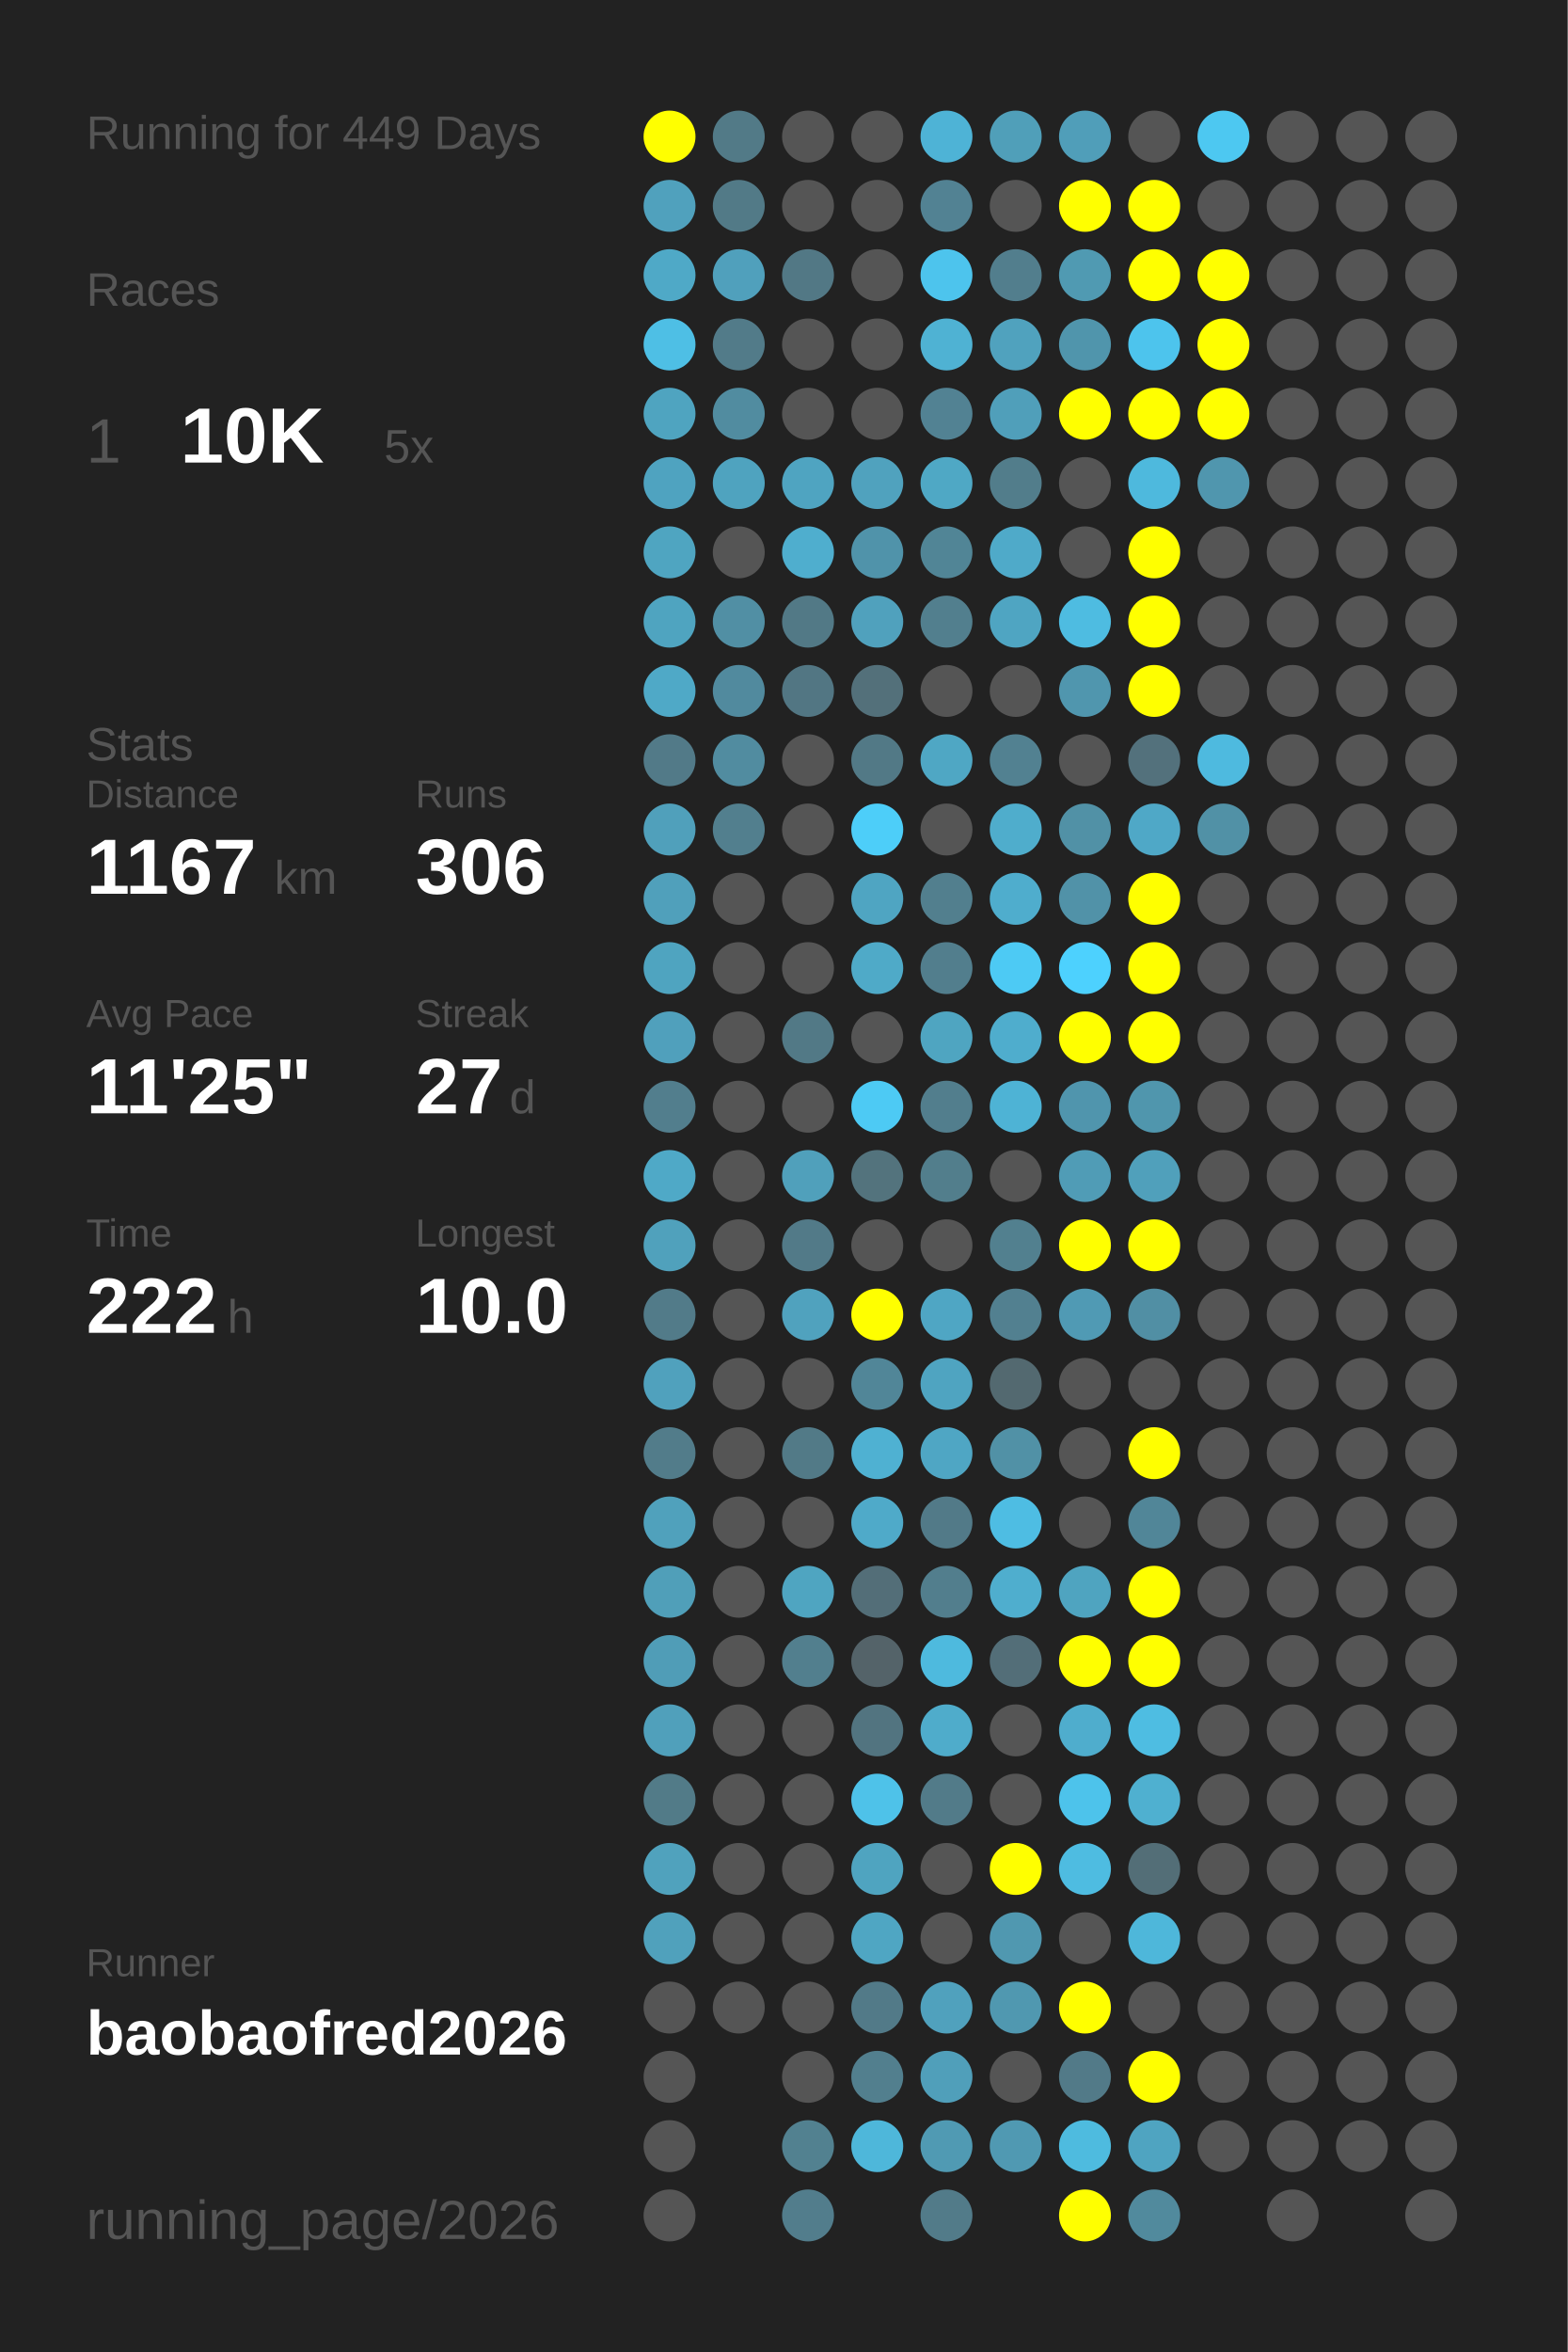
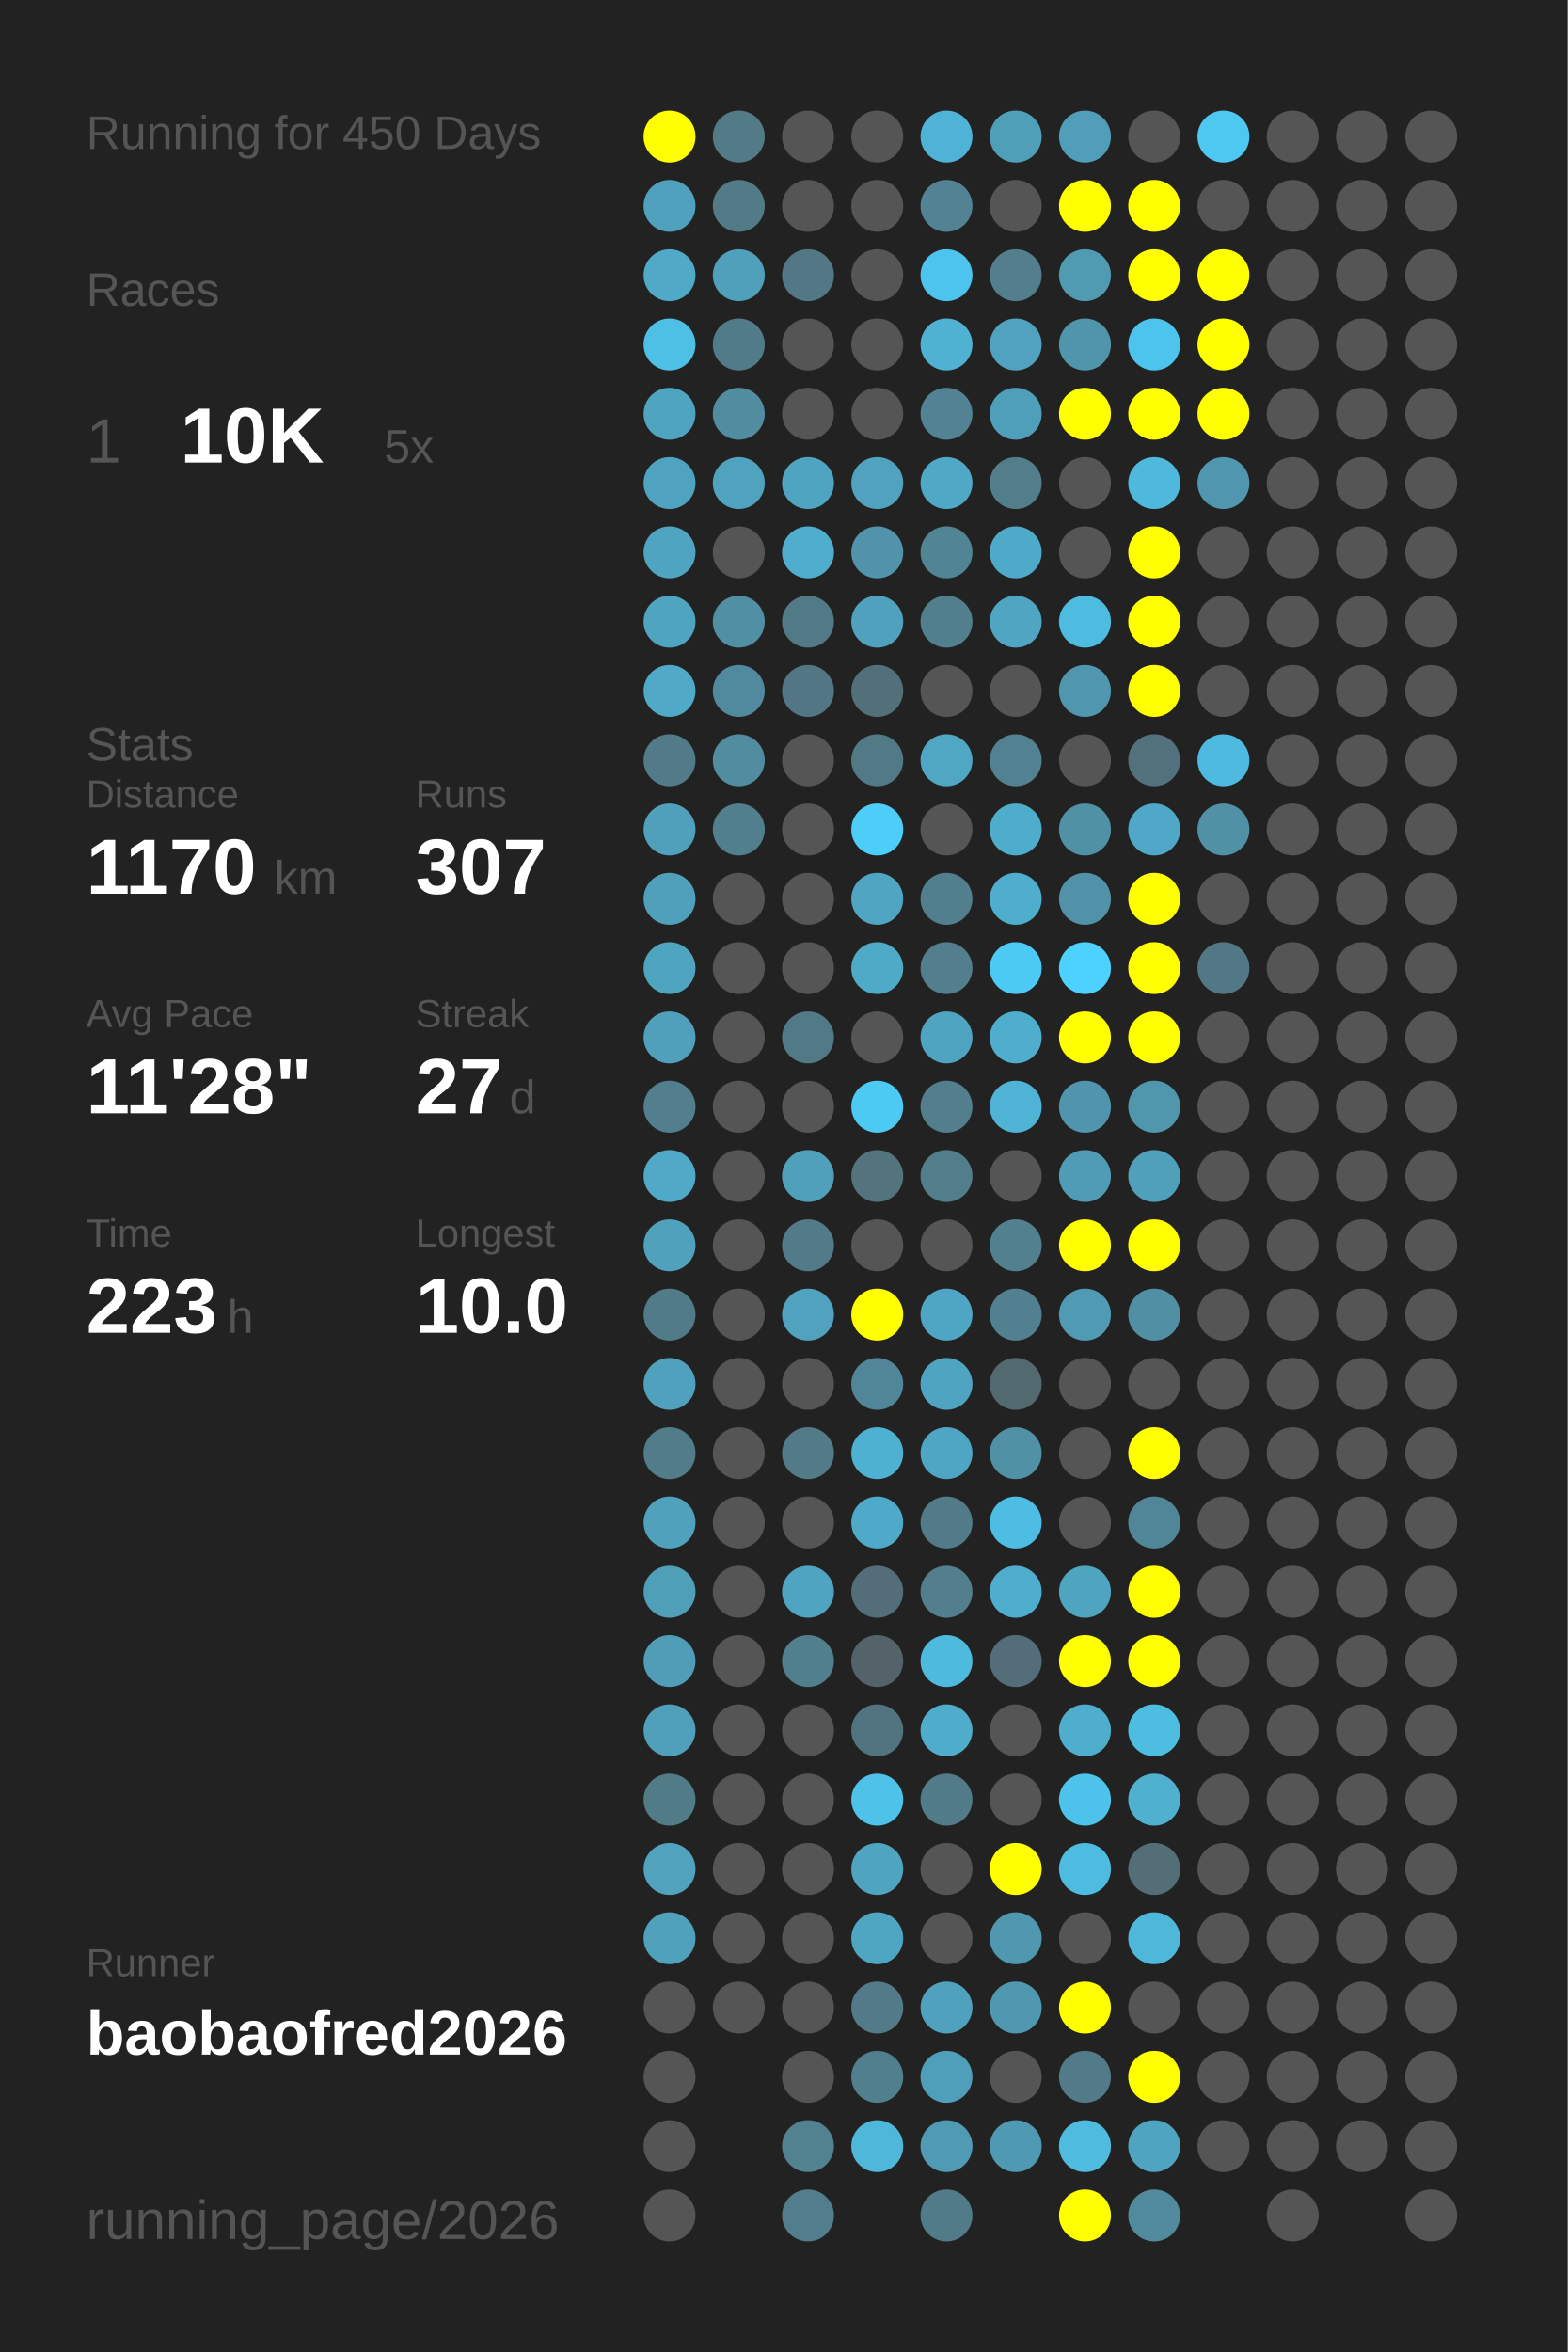
<svg xmlns="http://www.w3.org/2000/svg" baseProfile="full" height="300mm" version="1.1" viewBox="0,0,200,300" width="200mm">
  <defs />
  <rect fill="#222222" height="300" width="200" x="0" y="0" />
-   <text fill="#555555" style="font-size:6px; font-family:Arial;" x="11" y="19">Running for 449 Days</text>
+   <text fill="#555555" style="font-size:6px; font-family:Arial;" x="11" y="19">Running for 450 Days</text>
  <text fill="#555555" style="font-size:6px; font-family:Arial;" x="11" y="39">Races</text>
  <text fill="#555555" style="font-size:8px; font-family:Arial;" x="11" y="59">1</text>
  <text fill="#FFFFFF" style="font-size:10px; font-family:Arial; font-weight:bold;" x="23" y="59">10K</text>
  <text fill="#555555" style="font-size:6px; font-family:Arial;" x="49" y="59">5x</text>
  <text fill="#555555" style="font-size:6px; font-family:Arial;" x="11" y="97">Stats</text>
  <text fill="#555555" style="font-size:5px; font-family:Arial;" x="11" y="103">Distance</text>
-   <text fill="#FFFFFF" style="font-size:10px; font-family:Arial; font-weight:bold;" x="11" y="114">1167</text>
+   <text fill="#FFFFFF" style="font-size:10px; font-family:Arial; font-weight:bold;" x="11" y="114">1170</text>
  <text fill="#555555" style="font-size:6px; font-family:Arial;" x="35" y="114">km</text>
  <text fill="#555555" style="font-size:5px; font-family:Arial;" x="53" y="103">Runs</text>
-   <text fill="#FFFFFF" style="font-size:10px; font-family:Arial; font-weight:bold;" x="53" y="114">306</text>
+   <text fill="#FFFFFF" style="font-size:10px; font-family:Arial; font-weight:bold;" x="53" y="114">307</text>
  <text fill="#555555" style="font-size:5px; font-family:Arial;" x="11" y="131">Avg Pace</text>
-   <text fill="#FFFFFF" style="font-size:10px; font-family:Arial; font-weight:bold;" x="11" y="142">11'25"</text>
+   <text fill="#FFFFFF" style="font-size:10px; font-family:Arial; font-weight:bold;" x="11" y="142">11'28"</text>
  <text fill="#555555" style="font-size:5px; font-family:Arial;" x="53" y="131">Streak</text>
  <text fill="#FFFFFF" style="font-size:10px; font-family:Arial; font-weight:bold;" x="53" y="142">27</text>
  <text fill="#555555" style="font-size:6px; font-family:Arial;" x="65" y="142">d</text>
  <text fill="#555555" style="font-size:5px; font-family:Arial;" x="11" y="159">Time</text>
-   <text fill="#FFFFFF" style="font-size:10px; font-family:Arial; font-weight:bold;" x="11" y="170">222</text>
+   <text fill="#FFFFFF" style="font-size:10px; font-family:Arial; font-weight:bold;" x="11" y="170">223</text>
  <text fill="#555555" style="font-size:6px; font-family:Arial;" x="29" y="170">h</text>
  <text fill="#555555" style="font-size:5px; font-family:Arial;" x="53" y="159">Longest</text>
  <text fill="#FFFFFF" style="font-size:10px; font-family:Arial; font-weight:bold;" x="53" y="170">10.0</text>
  <text fill="#555555" style="font-size:5px; font-family:Arial;" x="11" y="252.065">Runner</text>
  <text fill="#FFFFFF" style="font-size:8px; font-family:Arial; font-weight:bold;" x="11" y="262.065">baobaofred2026</text>
  <text fill="#555555" style="font-size:7px; font-family:Arial;" x="11" y="285.581">running_page/2026</text>
  <circle cx="85.417" cy="17.419" fill="#FFFF00" r="3.312" />
  <circle cx="85.417" cy="26.258" fill="#50a1bd" r="3.312" />
  <circle cx="85.417" cy="35.097" fill="#4fa9c7" r="3.312" />
  <circle cx="85.417" cy="43.935" fill="#4ebfe5" r="3.312" />
  <circle cx="85.417" cy="52.774" fill="#4fa4c0" r="3.312" />
  <circle cx="85.417" cy="61.613" fill="#4fa3c0" r="3.312" />
  <circle cx="85.417" cy="70.452" fill="#4fa5c1" r="3.312" />
  <circle cx="85.417" cy="79.29" fill="#4fa4c0" r="3.312" />
  <circle cx="85.417" cy="88.129" fill="#4fa9c7" r="3.312" />
  <circle cx="85.417" cy="96.968" fill="#527a88" r="3.312" />
  <circle cx="85.417" cy="105.806" fill="#50a0bb" r="3.312" />
  <circle cx="85.417" cy="114.645" fill="#50a0bb" r="3.312" />
  <circle cx="85.417" cy="123.484" fill="#4fa4c0" r="3.312" />
  <circle cx="85.417" cy="132.323" fill="#50a0bc" r="3.312" />
  <circle cx="85.417" cy="141.161" fill="#527e8d" r="3.312" />
  <circle cx="85.417" cy="150" fill="#4fa9c7" r="3.312" />
  <circle cx="85.417" cy="158.839" fill="#50a1bc" r="3.312" />
  <circle cx="85.417" cy="167.677" fill="#527b89" r="3.312" />
  <circle cx="85.417" cy="176.516" fill="#50a1bd" r="3.312" />
  <circle cx="85.417" cy="185.355" fill="#527c8a" r="3.312" />
  <circle cx="85.417" cy="194.194" fill="#50a1bc" r="3.312" />
  <circle cx="85.417" cy="203.032" fill="#509fb9" r="3.312" />
  <circle cx="85.417" cy="211.871" fill="#509db7" r="3.312" />
  <circle cx="85.417" cy="220.71" fill="#50a0bb" r="3.312" />
  <circle cx="85.417" cy="229.548" fill="#527b88" r="3.312" />
  <circle cx="85.417" cy="238.387" fill="#50a2bd" r="3.312" />
  <circle cx="85.417" cy="247.226" fill="#50a1bc" r="3.312" />
  <circle cx="85.417" cy="256.065" fill="#555555" r="3.312" />
  <circle cx="85.417" cy="264.903" fill="#555555" r="3.312" />
  <circle cx="85.417" cy="273.742" fill="#555555" r="3.312" />
  <circle cx="85.417" cy="282.581" fill="#555555" r="3.312" />
  <circle cx="94.25" cy="17.419" fill="#527a87" r="3.312" />
  <circle cx="94.25" cy="26.258" fill="#527a87" r="3.312" />
  <circle cx="94.25" cy="35.097" fill="#50a0bc" r="3.312" />
  <circle cx="94.25" cy="43.935" fill="#527b89" r="3.312" />
  <circle cx="94.25" cy="52.774" fill="#518ca0" r="3.312" />
  <circle cx="94.25" cy="61.613" fill="#4fa3bf" r="3.312" />
  <circle cx="94.25" cy="70.452" fill="#555555" r="3.312" />
  <circle cx="94.25" cy="79.29" fill="#518fa4" r="3.312" />
  <circle cx="94.25" cy="88.129" fill="#518a9e" r="3.312" />
  <circle cx="94.25" cy="96.968" fill="#518ca0" r="3.312" />
  <circle cx="94.25" cy="105.806" fill="#527f8e" r="3.312" />
  <circle cx="94.25" cy="114.645" fill="#555555" r="3.312" />
  <circle cx="94.25" cy="123.484" fill="#555555" r="3.312" />
  <circle cx="94.25" cy="132.323" fill="#555555" r="3.312" />
  <circle cx="94.25" cy="141.161" fill="#555555" r="3.312" />
  <circle cx="94.25" cy="150" fill="#555555" r="3.312" />
  <circle cx="94.25" cy="158.839" fill="#555555" r="3.312" />
  <circle cx="94.25" cy="167.677" fill="#555555" r="3.312" />
  <circle cx="94.25" cy="176.516" fill="#555555" r="3.312" />
  <circle cx="94.25" cy="185.355" fill="#555555" r="3.312" />
  <circle cx="94.25" cy="194.194" fill="#555555" r="3.312" />
  <circle cx="94.25" cy="203.032" fill="#555555" r="3.312" />
  <circle cx="94.25" cy="211.871" fill="#555555" r="3.312" />
  <circle cx="94.25" cy="220.71" fill="#555555" r="3.312" />
  <circle cx="94.25" cy="229.548" fill="#555555" r="3.312" />
  <circle cx="94.25" cy="238.387" fill="#555555" r="3.312" />
  <circle cx="94.25" cy="247.226" fill="#555555" r="3.312" />
  <circle cx="94.25" cy="256.065" fill="#555555" r="3.312" />
  <circle cx="103.083" cy="17.419" fill="#555555" r="3.312" />
  <circle cx="103.083" cy="26.258" fill="#555555" r="3.312" />
  <circle cx="103.083" cy="35.097" fill="#527885" r="3.312" />
  <circle cx="103.083" cy="43.935" fill="#555555" r="3.312" />
  <circle cx="103.083" cy="52.774" fill="#555555" r="3.312" />
  <circle cx="103.083" cy="61.613" fill="#4fa4c1" r="3.312" />
  <circle cx="103.083" cy="70.452" fill="#4faece" r="3.312" />
  <circle cx="103.083" cy="79.29" fill="#527986" r="3.312" />
  <circle cx="103.083" cy="88.129" fill="#527683" r="3.312" />
  <circle cx="103.083" cy="96.968" fill="#555555" r="3.312" />
  <circle cx="103.083" cy="105.806" fill="#555555" r="3.312" />
  <circle cx="103.083" cy="114.645" fill="#555555" r="3.312" />
  <circle cx="103.083" cy="123.484" fill="#555555" r="3.312" />
  <circle cx="103.083" cy="132.323" fill="#527986" r="3.312" />
  <circle cx="103.083" cy="141.161" fill="#555555" r="3.312" />
  <circle cx="103.083" cy="150" fill="#50a0bb" r="3.312" />
  <circle cx="103.083" cy="158.839" fill="#527a88" r="3.312" />
  <circle cx="103.083" cy="167.677" fill="#50a2be" r="3.312" />
  <circle cx="103.083" cy="176.516" fill="#555555" r="3.312" />
  <circle cx="103.083" cy="185.355" fill="#527a87" r="3.312" />
  <circle cx="103.083" cy="194.194" fill="#555555" r="3.312" />
  <circle cx="103.083" cy="203.032" fill="#4fa5c1" r="3.312" />
  <circle cx="103.083" cy="211.871" fill="#527f8e" r="3.312" />
  <circle cx="103.083" cy="220.71" fill="#555555" r="3.312" />
  <circle cx="103.083" cy="229.548" fill="#555555" r="3.312" />
  <circle cx="103.083" cy="238.387" fill="#555555" r="3.312" />
  <circle cx="103.083" cy="247.226" fill="#555555" r="3.312" />
  <circle cx="103.083" cy="256.065" fill="#555555" r="3.312" />
  <circle cx="103.083" cy="264.903" fill="#555555" r="3.312" />
  <circle cx="103.083" cy="273.742" fill="#528190" r="3.312" />
  <circle cx="103.083" cy="282.581" fill="#527d8c" r="3.312" />
  <circle cx="111.917" cy="17.419" fill="#555555" r="3.312" />
  <circle cx="111.917" cy="26.258" fill="#555555" r="3.312" />
  <circle cx="111.917" cy="35.097" fill="#555555" r="3.312" />
  <circle cx="111.917" cy="43.935" fill="#555555" r="3.312" />
  <circle cx="111.917" cy="52.774" fill="#555555" r="3.312" />
  <circle cx="111.917" cy="61.613" fill="#50a2be" r="3.312" />
  <circle cx="111.917" cy="70.452" fill="#5093aa" r="3.312" />
  <circle cx="111.917" cy="79.29" fill="#50a1bd" r="3.312" />
  <circle cx="111.917" cy="88.129" fill="#53707a" r="3.312" />
  <circle cx="111.917" cy="96.968" fill="#527986" r="3.312" />
  <circle cx="111.917" cy="105.806" fill="#4dcef9" r="3.312" />
  <circle cx="111.917" cy="114.645" fill="#4fa5c2" r="3.312" />
  <circle cx="111.917" cy="123.484" fill="#4faac8" r="3.312" />
  <circle cx="111.917" cy="132.323" fill="#555555" r="3.312" />
  <circle cx="111.917" cy="141.161" fill="#4dcaf4" r="3.312" />
  <circle cx="111.917" cy="150" fill="#53737d" r="3.312" />
  <circle cx="111.917" cy="158.839" fill="#555555" r="3.312" />
  <circle cx="111.917" cy="167.677" fill="#FFFF00" r="3.312" />
  <circle cx="111.917" cy="176.516" fill="#518698" r="3.312" />
  <circle cx="111.917" cy="185.355" fill="#4fb1d2" r="3.312" />
  <circle cx="111.917" cy="194.194" fill="#4faac9" r="3.312" />
  <circle cx="111.917" cy="203.032" fill="#536e78" r="3.312" />
  <circle cx="111.917" cy="211.871" fill="#546369" r="3.312" />
  <circle cx="111.917" cy="220.71" fill="#527480" r="3.312" />
  <circle cx="111.917" cy="229.548" fill="#4ec2e9" r="3.312" />
  <circle cx="111.917" cy="238.387" fill="#4fa4c0" r="3.312" />
  <circle cx="111.917" cy="247.226" fill="#4fa6c3" r="3.312" />
  <circle cx="111.917" cy="256.065" fill="#527a88" r="3.312" />
  <circle cx="111.917" cy="264.903" fill="#527f8e" r="3.312" />
  <circle cx="111.917" cy="273.742" fill="#4eb7da" r="3.312" />
  <circle cx="120.75" cy="17.419" fill="#4eb3d6" r="3.312" />
  <circle cx="120.75" cy="26.258" fill="#528293" r="3.312" />
  <circle cx="120.75" cy="35.097" fill="#4dc4ed" r="3.312" />
  <circle cx="120.75" cy="43.935" fill="#4fb2d3" r="3.312" />
  <circle cx="120.75" cy="52.774" fill="#528293" r="3.312" />
  <circle cx="120.75" cy="61.613" fill="#4fa8c5" r="3.312" />
  <circle cx="120.75" cy="70.452" fill="#518596" r="3.312" />
  <circle cx="120.75" cy="79.29" fill="#527f8e" r="3.312" />
  <circle cx="120.75" cy="88.129" fill="#555555" r="3.312" />
  <circle cx="120.75" cy="96.968" fill="#4fa7c4" r="3.312" />
  <circle cx="120.75" cy="105.806" fill="#555555" r="3.312" />
  <circle cx="120.75" cy="114.645" fill="#527f8e" r="3.312" />
  <circle cx="120.75" cy="123.484" fill="#527e8d" r="3.312" />
  <circle cx="120.75" cy="132.323" fill="#4fa5c1" r="3.312" />
  <circle cx="120.75" cy="141.161" fill="#527e8d" r="3.312" />
  <circle cx="120.75" cy="150" fill="#527e8c" r="3.312" />
  <circle cx="120.75" cy="158.839" fill="#555555" r="3.312" />
  <circle cx="120.75" cy="167.677" fill="#4fa6c4" r="3.312" />
  <circle cx="120.75" cy="176.516" fill="#4fa4c1" r="3.312" />
  <circle cx="120.75" cy="185.355" fill="#4fa6c4" r="3.312" />
  <circle cx="120.75" cy="194.194" fill="#527a88" r="3.312" />
  <circle cx="120.75" cy="203.032" fill="#527e8d" r="3.312" />
  <circle cx="120.75" cy="211.871" fill="#4ebade" r="3.312" />
  <circle cx="120.75" cy="220.71" fill="#4faccb" r="3.312" />
  <circle cx="120.75" cy="229.548" fill="#527b89" r="3.312" />
  <circle cx="120.75" cy="238.387" fill="#555555" r="3.312" />
  <circle cx="120.75" cy="247.226" fill="#555555" r="3.312" />
  <circle cx="120.75" cy="256.065" fill="#50a1bd" r="3.312" />
  <circle cx="120.75" cy="264.903" fill="#509fba" r="3.312" />
  <circle cx="120.75" cy="273.742" fill="#509ab3" r="3.312" />
  <circle cx="120.75" cy="282.581" fill="#527b89" r="3.312" />
  <circle cx="129.583" cy="17.419" fill="#509fb9" r="3.312" />
  <circle cx="129.583" cy="26.258" fill="#555555" r="3.312" />
  <circle cx="129.583" cy="35.097" fill="#527e8d" r="3.312" />
  <circle cx="129.583" cy="43.935" fill="#50a2be" r="3.312" />
  <circle cx="129.583" cy="52.774" fill="#509fba" r="3.312" />
  <circle cx="129.583" cy="61.613" fill="#527d8b" r="3.312" />
  <circle cx="129.583" cy="70.452" fill="#4faac9" r="3.312" />
  <circle cx="129.583" cy="79.29" fill="#4fa5c2" r="3.312" />
  <circle cx="129.583" cy="88.129" fill="#555555" r="3.312" />
  <circle cx="129.583" cy="96.968" fill="#528191" r="3.312" />
  <circle cx="129.583" cy="105.806" fill="#4fadcc" r="3.312" />
  <circle cx="129.583" cy="114.645" fill="#4fadcd" r="3.312" />
  <circle cx="129.583" cy="123.484" fill="#4dcaf4" r="3.312" />
  <circle cx="129.583" cy="132.323" fill="#4fadcd" r="3.312" />
  <circle cx="129.583" cy="141.161" fill="#4eb3d5" r="3.312" />
  <circle cx="129.583" cy="150" fill="#555555" r="3.312" />
  <circle cx="129.583" cy="158.839" fill="#52808f" r="3.312" />
  <circle cx="129.583" cy="167.677" fill="#528090" r="3.312" />
  <circle cx="129.583" cy="176.516" fill="#536970" r="3.312" />
  <circle cx="129.583" cy="185.355" fill="#5191a6" r="3.312" />
  <circle cx="129.583" cy="194.194" fill="#4ebde3" r="3.312" />
  <circle cx="129.583" cy="203.032" fill="#4faece" r="3.312" />
  <circle cx="129.583" cy="211.871" fill="#536e78" r="3.312" />
  <circle cx="129.583" cy="220.71" fill="#555555" r="3.312" />
  <circle cx="129.583" cy="229.548" fill="#555555" r="3.312" />
  <circle cx="129.583" cy="238.387" fill="#FFFF00" r="3.312" />
  <circle cx="129.583" cy="247.226" fill="#5098b0" r="3.312" />
  <circle cx="129.583" cy="256.065" fill="#5098b0" r="3.312" />
  <circle cx="129.583" cy="264.903" fill="#555555" r="3.312" />
  <circle cx="129.583" cy="273.742" fill="#5099b2" r="3.312" />
  <circle cx="138.417" cy="17.419" fill="#509eb9" r="3.312" />
  <circle cx="138.417" cy="26.258" fill="#FFFF00" r="3.312" />
  <circle cx="138.417" cy="35.097" fill="#509ab2" r="3.312" />
  <circle cx="138.417" cy="43.935" fill="#5095ac" r="3.312" />
  <circle cx="138.417" cy="52.774" fill="#FFFF00" r="3.312" />
  <circle cx="138.417" cy="61.613" fill="#555555" r="3.312" />
  <circle cx="138.417" cy="70.452" fill="#555555" r="3.312" />
  <circle cx="138.417" cy="79.29" fill="#4ebce1" r="3.312" />
  <circle cx="138.417" cy="88.129" fill="#5096ae" r="3.312" />
  <circle cx="138.417" cy="96.968" fill="#555555" r="3.312" />
  <circle cx="138.417" cy="105.806" fill="#5191a6" r="3.312" />
  <circle cx="138.417" cy="114.645" fill="#5192a8" r="3.312" />
  <circle cx="138.417" cy="123.484" fill="#4dd1fe" r="3.312" />
  <circle cx="138.417" cy="132.323" fill="#FFFF00" r="3.312" />
  <circle cx="138.417" cy="141.161" fill="#5095ad" r="3.312" />
  <circle cx="138.417" cy="150" fill="#509cb6" r="3.312" />
  <circle cx="138.417" cy="158.839" fill="#FFFF00" r="3.312" />
  <circle cx="138.417" cy="167.677" fill="#509ab4" r="3.312" />
  <circle cx="138.417" cy="176.516" fill="#555555" r="3.312" />
  <circle cx="138.417" cy="185.355" fill="#555555" r="3.312" />
  <circle cx="138.417" cy="194.194" fill="#555555" r="3.312" />
  <circle cx="138.417" cy="203.032" fill="#4fa4c0" r="3.312" />
  <circle cx="138.417" cy="211.871" fill="#FFFF00" r="3.312" />
  <circle cx="138.417" cy="220.71" fill="#4fadcd" r="3.312" />
  <circle cx="138.417" cy="229.548" fill="#4dc3eb" r="3.312" />
  <circle cx="138.417" cy="238.387" fill="#4ebce1" r="3.312" />
  <circle cx="138.417" cy="247.226" fill="#555555" r="3.312" />
  <circle cx="138.417" cy="256.065" fill="#FFFF00" r="3.312" />
  <circle cx="138.417" cy="264.903" fill="#527a88" r="3.312" />
  <circle cx="138.417" cy="273.742" fill="#4ebbdf" r="3.312" />
  <circle cx="138.417" cy="282.581" fill="#FFFF00" r="3.312" />
  <circle cx="147.25" cy="17.419" fill="#555555" r="3.312" />
  <circle cx="147.25" cy="26.258" fill="#FFFF00" r="3.312" />
  <circle cx="147.25" cy="35.097" fill="#FFFF00" r="3.312" />
  <circle cx="147.25" cy="43.935" fill="#4dc4ed" r="3.312" />
  <circle cx="147.25" cy="52.774" fill="#FFFF00" r="3.312" />
  <circle cx="147.25" cy="61.613" fill="#4eb9dd" r="3.312" />
  <circle cx="147.25" cy="70.452" fill="#FFFF00" r="3.312" />
  <circle cx="147.25" cy="79.29" fill="#FFFF00" r="3.312" />
  <circle cx="147.25" cy="88.129" fill="#FFFF00" r="3.312" />
  <circle cx="147.25" cy="96.968" fill="#53717c" r="3.312" />
  <circle cx="147.25" cy="105.806" fill="#4fa8c7" r="3.312" />
  <circle cx="147.25" cy="114.645" fill="#FFFF00" r="3.312" />
  <circle cx="147.25" cy="123.484" fill="#FFFF00" r="3.312" />
  <circle cx="147.25" cy="132.323" fill="#FFFF00" r="3.312" />
  <circle cx="147.25" cy="141.161" fill="#5096ad" r="3.312" />
  <circle cx="147.25" cy="150" fill="#50a0bb" r="3.312" />
  <circle cx="147.25" cy="158.839" fill="#FFFF00" r="3.312" />
  <circle cx="147.25" cy="167.677" fill="#518fa4" r="3.312" />
  <circle cx="147.25" cy="176.516" fill="#555555" r="3.312" />
  <circle cx="147.25" cy="185.355" fill="#FFFF00" r="3.312" />
  <circle cx="147.25" cy="194.194" fill="#518698" r="3.312" />
  <circle cx="147.25" cy="203.032" fill="#FFFF00" r="3.312" />
  <circle cx="147.25" cy="211.871" fill="#FFFF00" r="3.312" />
  <circle cx="147.25" cy="220.71" fill="#4ebde2" r="3.312" />
  <circle cx="147.25" cy="229.548" fill="#4fb0d0" r="3.312" />
  <circle cx="147.25" cy="238.387" fill="#536e77" r="3.312" />
  <circle cx="147.25" cy="247.226" fill="#4eb7da" r="3.312" />
  <circle cx="147.25" cy="256.065" fill="#555555" r="3.312" />
  <circle cx="147.25" cy="264.903" fill="#FFFF00" r="3.312" />
  <circle cx="147.25" cy="273.742" fill="#4fa4c1" r="3.312" />
  <circle cx="147.25" cy="282.581" fill="#518a9d" r="3.312" />
  <circle cx="156.083" cy="17.419" fill="#4dc8f1" r="3.312" />
  <circle cx="156.083" cy="26.258" fill="#555555" r="3.312" />
  <circle cx="156.083" cy="35.097" fill="#FFFF00" r="3.312" />
  <circle cx="156.083" cy="43.935" fill="#FFFF00" r="3.312" />
  <circle cx="156.083" cy="52.774" fill="#FFFF00" r="3.312" />
  <circle cx="156.083" cy="61.613" fill="#5096ae" r="3.312" />
  <circle cx="156.083" cy="70.452" fill="#555555" r="3.312" />
  <circle cx="156.083" cy="79.29" fill="#555555" r="3.312" />
  <circle cx="156.083" cy="88.129" fill="#555555" r="3.312" />
  <circle cx="156.083" cy="96.968" fill="#4ebadf" r="3.312" />
  <circle cx="156.083" cy="105.806" fill="#5191a6" r="3.312" />
  <circle cx="156.083" cy="114.645" fill="#555555" r="3.312" />
-   <circle cx="156.083" cy="123.484" fill="#555555" r="3.312" />
+   <circle cx="156.083" cy="123.484" fill="#527885" r="3.312" />
  <circle cx="156.083" cy="132.323" fill="#555555" r="3.312" />
  <circle cx="156.083" cy="141.161" fill="#555555" r="3.312" />
  <circle cx="156.083" cy="150" fill="#555555" r="3.312" />
  <circle cx="156.083" cy="158.839" fill="#555555" r="3.312" />
  <circle cx="156.083" cy="167.677" fill="#555555" r="3.312" />
  <circle cx="156.083" cy="176.516" fill="#555555" r="3.312" />
  <circle cx="156.083" cy="185.355" fill="#555555" r="3.312" />
  <circle cx="156.083" cy="194.194" fill="#555555" r="3.312" />
  <circle cx="156.083" cy="203.032" fill="#555555" r="3.312" />
  <circle cx="156.083" cy="211.871" fill="#555555" r="3.312" />
  <circle cx="156.083" cy="220.71" fill="#555555" r="3.312" />
  <circle cx="156.083" cy="229.548" fill="#555555" r="3.312" />
  <circle cx="156.083" cy="238.387" fill="#555555" r="3.312" />
  <circle cx="156.083" cy="247.226" fill="#555555" r="3.312" />
  <circle cx="156.083" cy="256.065" fill="#555555" r="3.312" />
  <circle cx="156.083" cy="264.903" fill="#555555" r="3.312" />
  <circle cx="156.083" cy="273.742" fill="#555555" r="3.312" />
  <circle cx="164.917" cy="17.419" fill="#555555" r="3.312" />
  <circle cx="164.917" cy="26.258" fill="#555555" r="3.312" />
  <circle cx="164.917" cy="35.097" fill="#555555" r="3.312" />
  <circle cx="164.917" cy="43.935" fill="#555555" r="3.312" />
  <circle cx="164.917" cy="52.774" fill="#555555" r="3.312" />
  <circle cx="164.917" cy="61.613" fill="#555555" r="3.312" />
  <circle cx="164.917" cy="70.452" fill="#555555" r="3.312" />
  <circle cx="164.917" cy="79.29" fill="#555555" r="3.312" />
  <circle cx="164.917" cy="88.129" fill="#555555" r="3.312" />
  <circle cx="164.917" cy="96.968" fill="#555555" r="3.312" />
  <circle cx="164.917" cy="105.806" fill="#555555" r="3.312" />
  <circle cx="164.917" cy="114.645" fill="#555555" r="3.312" />
  <circle cx="164.917" cy="123.484" fill="#555555" r="3.312" />
  <circle cx="164.917" cy="132.323" fill="#555555" r="3.312" />
  <circle cx="164.917" cy="141.161" fill="#555555" r="3.312" />
  <circle cx="164.917" cy="150" fill="#555555" r="3.312" />
  <circle cx="164.917" cy="158.839" fill="#555555" r="3.312" />
  <circle cx="164.917" cy="167.677" fill="#555555" r="3.312" />
  <circle cx="164.917" cy="176.516" fill="#555555" r="3.312" />
  <circle cx="164.917" cy="185.355" fill="#555555" r="3.312" />
  <circle cx="164.917" cy="194.194" fill="#555555" r="3.312" />
  <circle cx="164.917" cy="203.032" fill="#555555" r="3.312" />
  <circle cx="164.917" cy="211.871" fill="#555555" r="3.312" />
  <circle cx="164.917" cy="220.71" fill="#555555" r="3.312" />
  <circle cx="164.917" cy="229.548" fill="#555555" r="3.312" />
  <circle cx="164.917" cy="238.387" fill="#555555" r="3.312" />
  <circle cx="164.917" cy="247.226" fill="#555555" r="3.312" />
  <circle cx="164.917" cy="256.065" fill="#555555" r="3.312" />
  <circle cx="164.917" cy="264.903" fill="#555555" r="3.312" />
  <circle cx="164.917" cy="273.742" fill="#555555" r="3.312" />
  <circle cx="164.917" cy="282.581" fill="#555555" r="3.312" />
  <circle cx="173.75" cy="17.419" fill="#555555" r="3.312" />
  <circle cx="173.75" cy="26.258" fill="#555555" r="3.312" />
  <circle cx="173.75" cy="35.097" fill="#555555" r="3.312" />
  <circle cx="173.75" cy="43.935" fill="#555555" r="3.312" />
  <circle cx="173.75" cy="52.774" fill="#555555" r="3.312" />
  <circle cx="173.75" cy="61.613" fill="#555555" r="3.312" />
  <circle cx="173.75" cy="70.452" fill="#555555" r="3.312" />
  <circle cx="173.75" cy="79.29" fill="#555555" r="3.312" />
  <circle cx="173.75" cy="88.129" fill="#555555" r="3.312" />
  <circle cx="173.75" cy="96.968" fill="#555555" r="3.312" />
  <circle cx="173.75" cy="105.806" fill="#555555" r="3.312" />
  <circle cx="173.75" cy="114.645" fill="#555555" r="3.312" />
  <circle cx="173.75" cy="123.484" fill="#555555" r="3.312" />
  <circle cx="173.75" cy="132.323" fill="#555555" r="3.312" />
  <circle cx="173.75" cy="141.161" fill="#555555" r="3.312" />
  <circle cx="173.75" cy="150" fill="#555555" r="3.312" />
  <circle cx="173.75" cy="158.839" fill="#555555" r="3.312" />
  <circle cx="173.75" cy="167.677" fill="#555555" r="3.312" />
  <circle cx="173.75" cy="176.516" fill="#555555" r="3.312" />
  <circle cx="173.75" cy="185.355" fill="#555555" r="3.312" />
  <circle cx="173.75" cy="194.194" fill="#555555" r="3.312" />
  <circle cx="173.75" cy="203.032" fill="#555555" r="3.312" />
  <circle cx="173.75" cy="211.871" fill="#555555" r="3.312" />
  <circle cx="173.75" cy="220.71" fill="#555555" r="3.312" />
  <circle cx="173.75" cy="229.548" fill="#555555" r="3.312" />
  <circle cx="173.75" cy="238.387" fill="#555555" r="3.312" />
  <circle cx="173.75" cy="247.226" fill="#555555" r="3.312" />
  <circle cx="173.75" cy="256.065" fill="#555555" r="3.312" />
  <circle cx="173.75" cy="264.903" fill="#555555" r="3.312" />
  <circle cx="173.75" cy="273.742" fill="#555555" r="3.312" />
  <circle cx="182.583" cy="17.419" fill="#555555" r="3.312" />
  <circle cx="182.583" cy="26.258" fill="#555555" r="3.312" />
  <circle cx="182.583" cy="35.097" fill="#555555" r="3.312" />
  <circle cx="182.583" cy="43.935" fill="#555555" r="3.312" />
  <circle cx="182.583" cy="52.774" fill="#555555" r="3.312" />
  <circle cx="182.583" cy="61.613" fill="#555555" r="3.312" />
  <circle cx="182.583" cy="70.452" fill="#555555" r="3.312" />
  <circle cx="182.583" cy="79.29" fill="#555555" r="3.312" />
  <circle cx="182.583" cy="88.129" fill="#555555" r="3.312" />
  <circle cx="182.583" cy="96.968" fill="#555555" r="3.312" />
  <circle cx="182.583" cy="105.806" fill="#555555" r="3.312" />
  <circle cx="182.583" cy="114.645" fill="#555555" r="3.312" />
  <circle cx="182.583" cy="123.484" fill="#555555" r="3.312" />
  <circle cx="182.583" cy="132.323" fill="#555555" r="3.312" />
  <circle cx="182.583" cy="141.161" fill="#555555" r="3.312" />
  <circle cx="182.583" cy="150" fill="#555555" r="3.312" />
  <circle cx="182.583" cy="158.839" fill="#555555" r="3.312" />
  <circle cx="182.583" cy="167.677" fill="#555555" r="3.312" />
  <circle cx="182.583" cy="176.516" fill="#555555" r="3.312" />
  <circle cx="182.583" cy="185.355" fill="#555555" r="3.312" />
  <circle cx="182.583" cy="194.194" fill="#555555" r="3.312" />
  <circle cx="182.583" cy="203.032" fill="#555555" r="3.312" />
  <circle cx="182.583" cy="211.871" fill="#555555" r="3.312" />
  <circle cx="182.583" cy="220.71" fill="#555555" r="3.312" />
  <circle cx="182.583" cy="229.548" fill="#555555" r="3.312" />
  <circle cx="182.583" cy="238.387" fill="#555555" r="3.312" />
  <circle cx="182.583" cy="247.226" fill="#555555" r="3.312" />
  <circle cx="182.583" cy="256.065" fill="#555555" r="3.312" />
  <circle cx="182.583" cy="264.903" fill="#555555" r="3.312" />
  <circle cx="182.583" cy="273.742" fill="#555555" r="3.312" />
  <circle cx="182.583" cy="282.581" fill="#555555" r="3.312" />
</svg>
